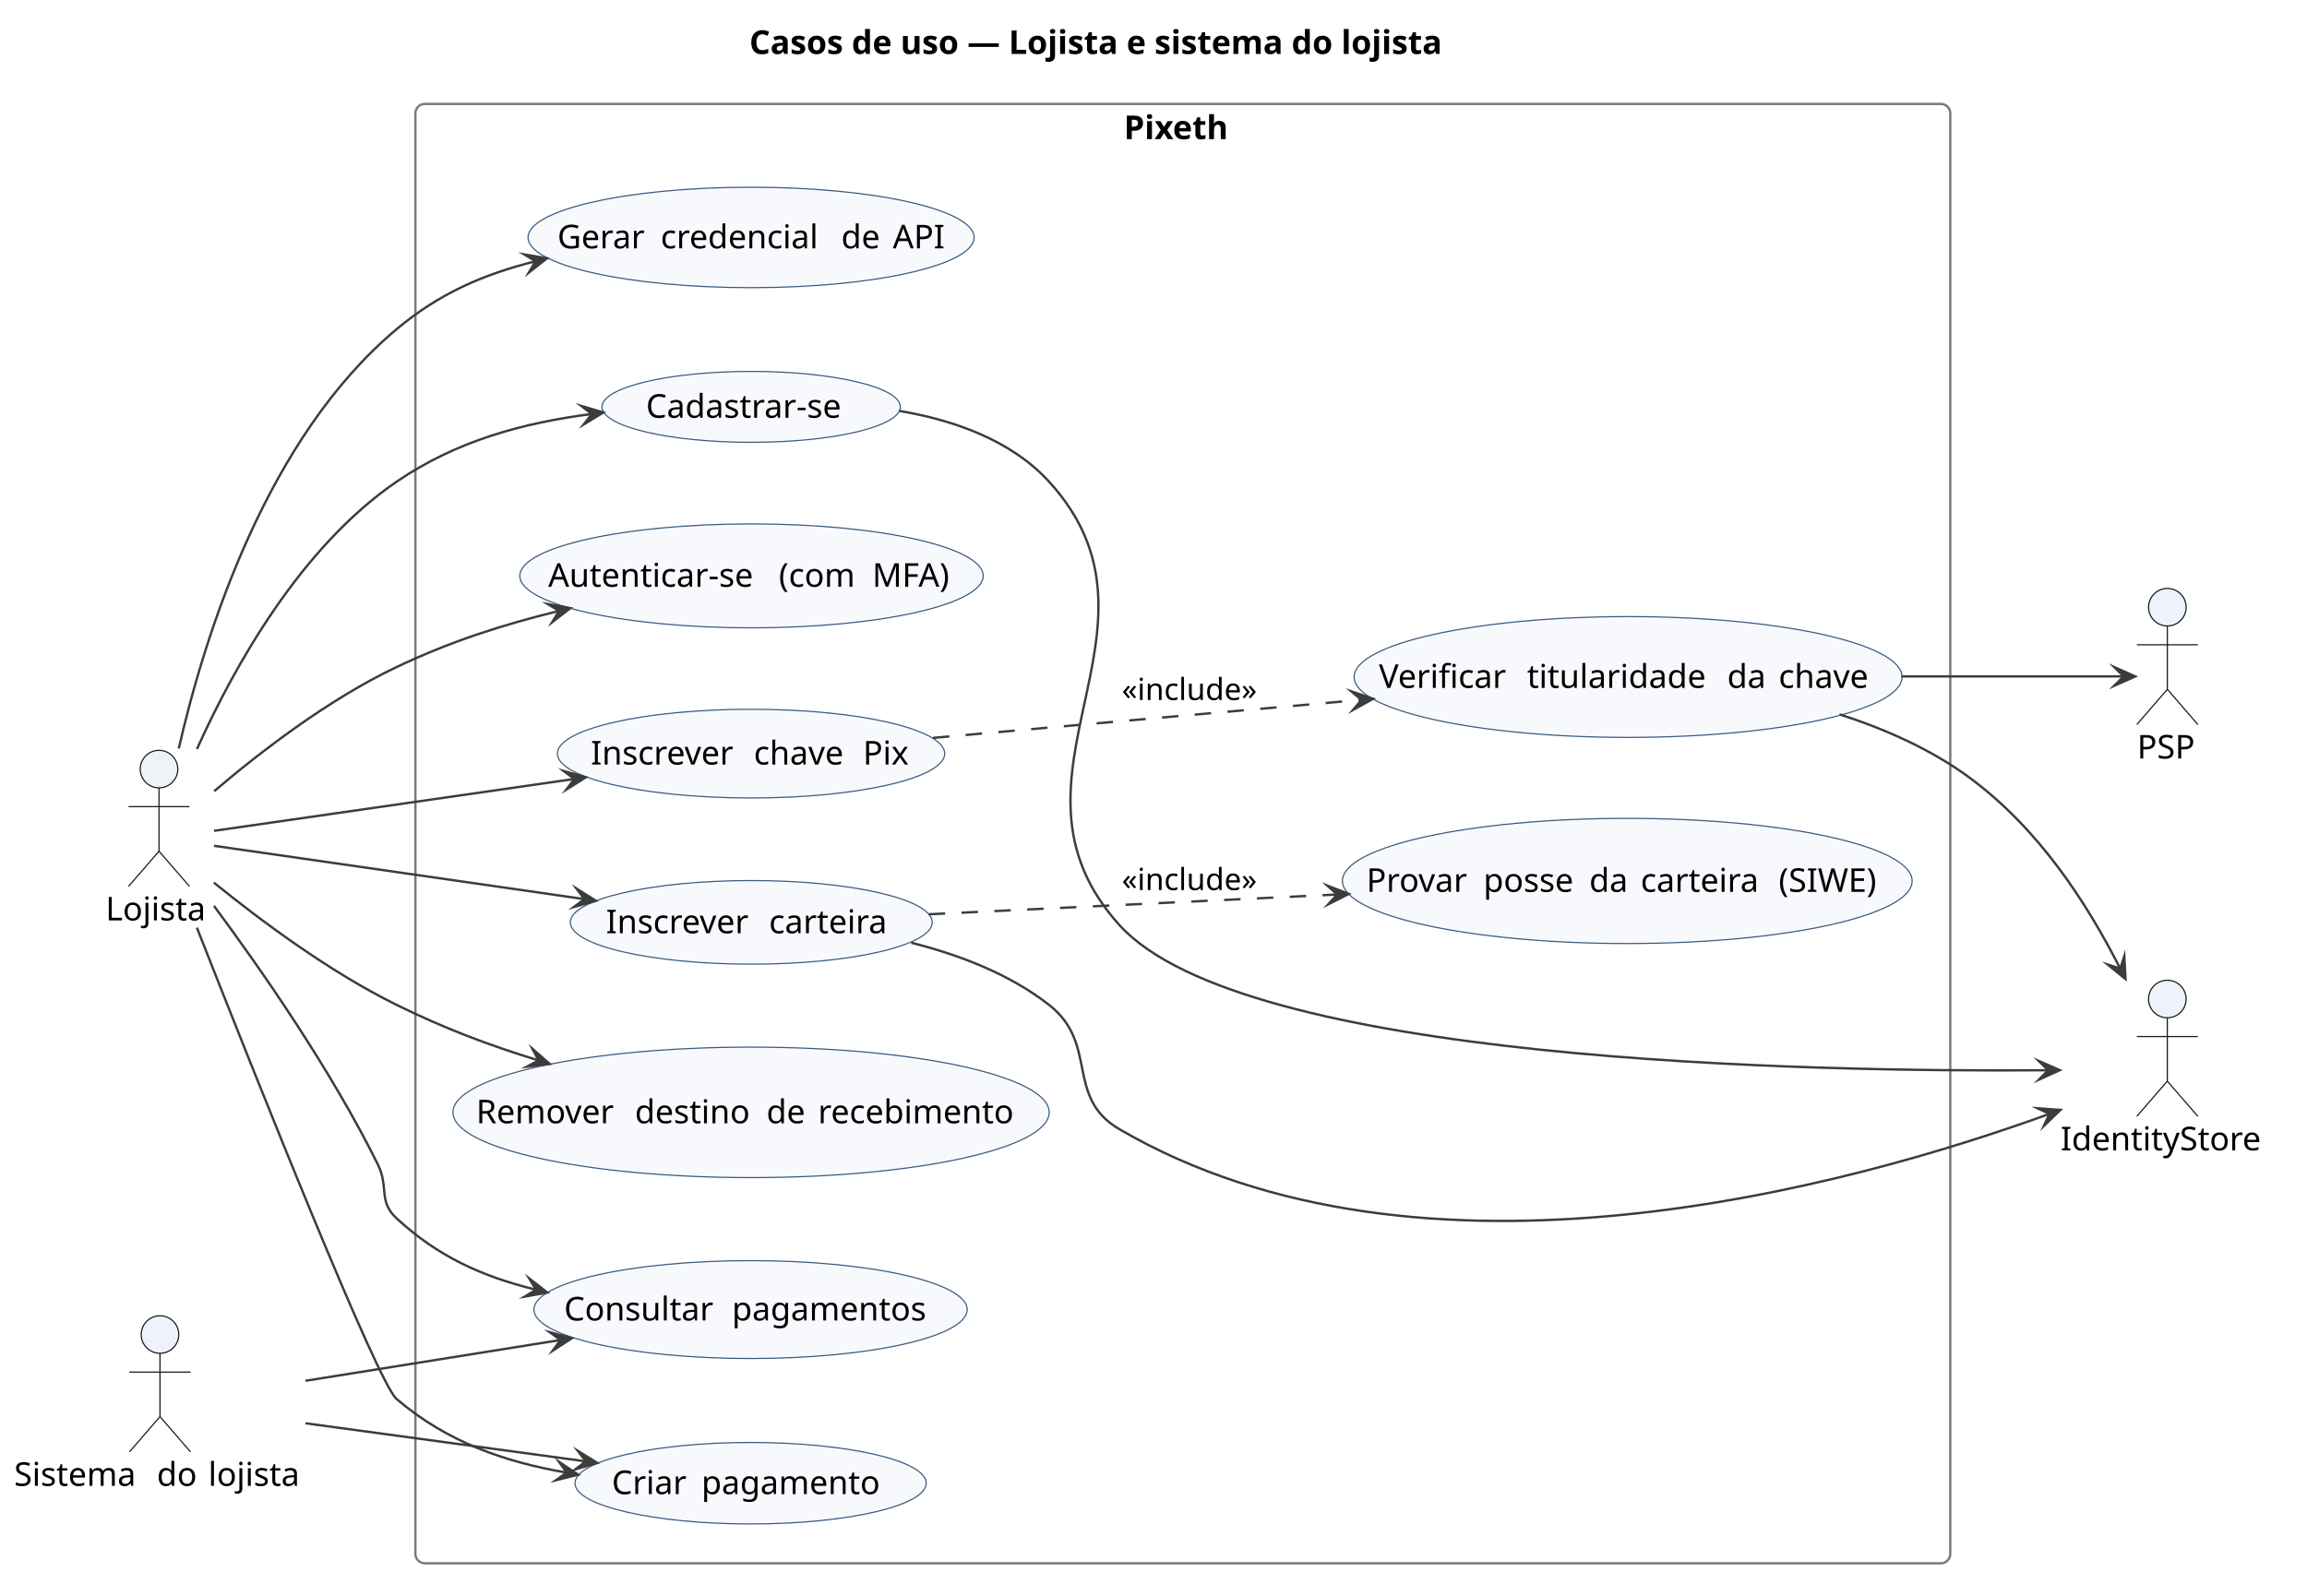
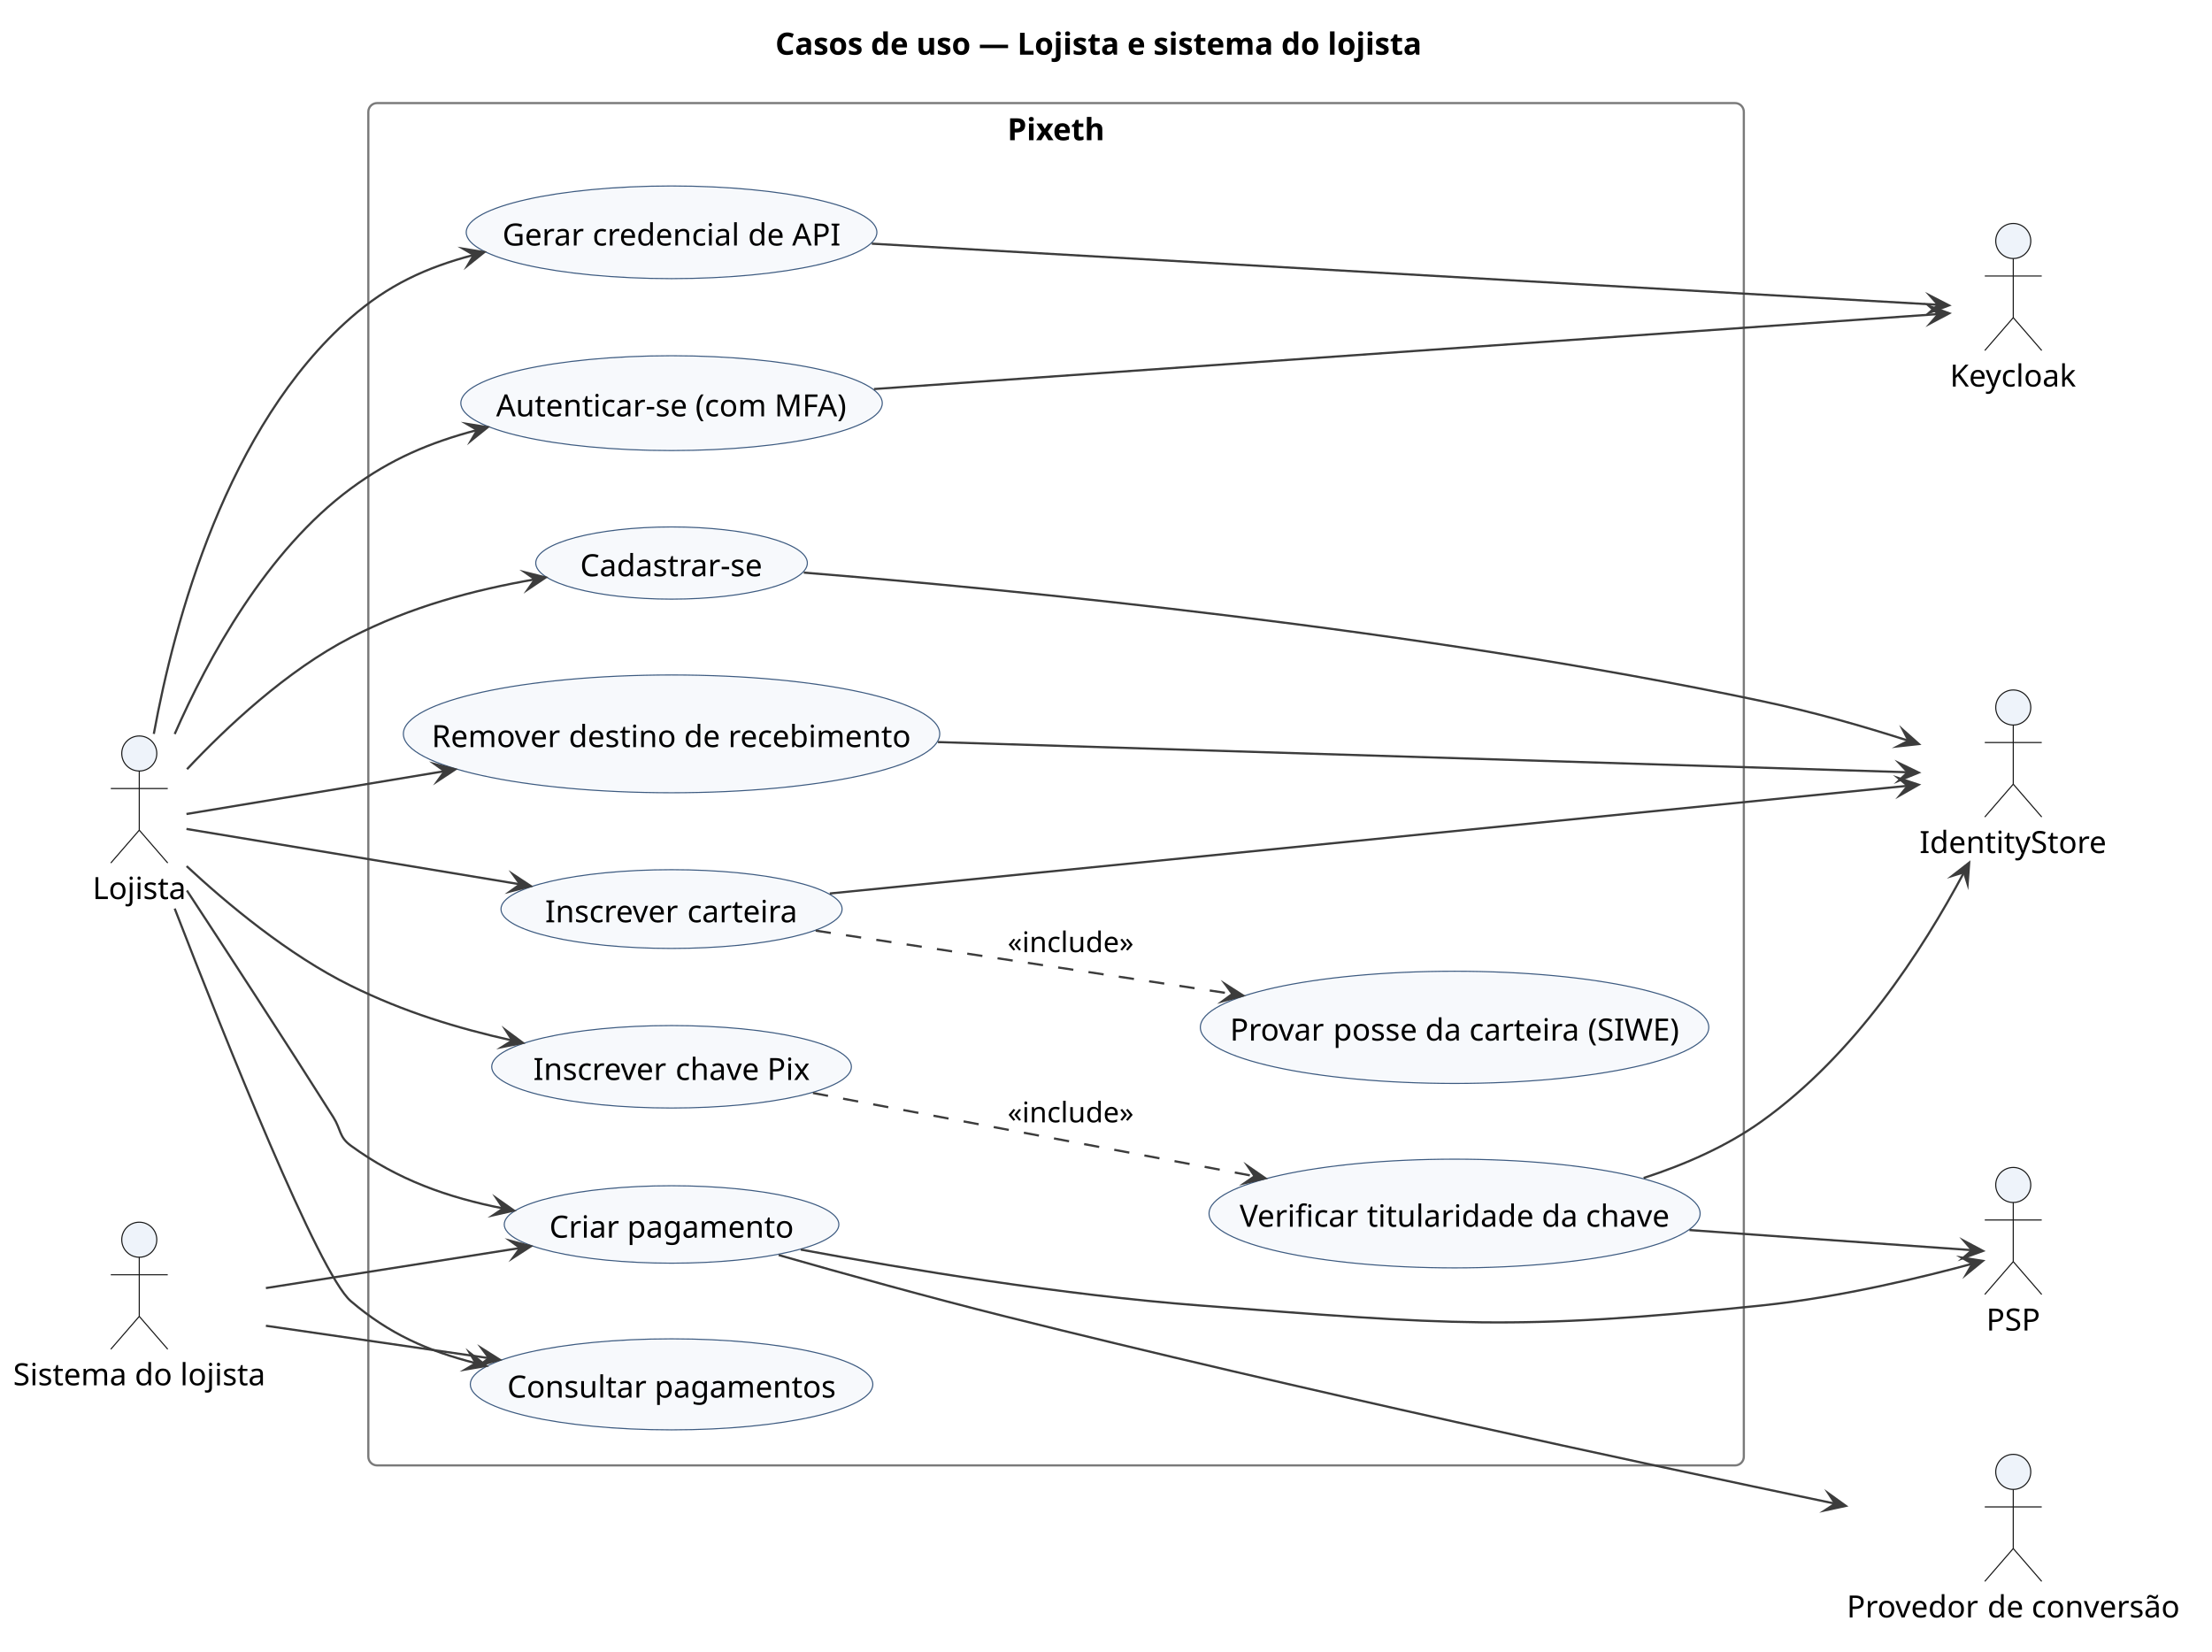
- <svg xmlns="http://www.w3.org/2000/svg" version="1.1" data-diagram-type="DESCRIPTION" style="width:983px;height:680px;background:#FFFFFF;" width="983px" height="680px" viewBox="0 0 983 680" zoomAndPan="magnify" preserveAspectRatio="none" contentStyleType="text/css">
+ <svg xmlns="http://www.w3.org/2000/svg" version="1.1" data-diagram-type="DESCRIPTION" style="width:1010px;height:754px;background:#FFFFFF;" width="1010px" height="754px" viewBox="0 0 1010 754" zoomAndPan="magnify" preserveAspectRatio="none" contentStyleType="text/css">
  <defs />
  <g font-family="sans-serif" lengthAdjust="spacing">
    <g class="title" data-source-line="3">
-       <text x="319.307" y="22.995" fill="#000" font-size="14" textLength="338.352" font-weight="700">Casos de uso — Lojista e sistema do lojista</text>
-     </g>
-     <g class="cluster" data-qualified-name="Pixeth" id="ent0005" data-source-line="12">
-       <rect x="177" y="44.297" width="654" height="622" fill="none" style="stroke:#7A7A7A;stroke-width:1;" rx="4" ry="4" />
-       <text x="478.878" y="59.292" fill="#000" font-size="14" textLength="50.244" font-weight="700">Pixeth</text>
-     </g>
-     <g class="entity" data-qualified-name="Pixeth.UC_Cadastro" id="ent0006" data-source-line="13">
-       <ellipse cx="320.075" cy="173.412" rx="63.575" ry="15.115" fill="#F7F9FC" style="stroke:#3C5A80;stroke-width:0.5;" />
-       <text x="275.249" y="178.06" fill="#000" font-size="14" textLength="89.653">Cadastrar-se</text>
-     </g>
-     <g class="entity" data-qualified-name="Pixeth.UC_Login" id="ent0007" data-source-line="14">
-       <ellipse cx="320.219" cy="245.441" rx="98.719" ry="22.144" fill="#F7F9FC" style="stroke:#3C5A80;stroke-width:0.5;" />
-       <text x="233.604" y="250.089" fill="#000" font-size="14" textLength="93.796">Autenticar-se</text>
-       <text x="327.4" y="250.089" fill="#000" font-size="14"> </text>
-       <text x="331.85" y="250.089" fill="#000" font-size="14" textLength="35.362">(com</text>
-       <text x="367.212" y="250.089" fill="#000" font-size="14"> </text>
-       <text x="371.662" y="250.089" fill="#000" font-size="14" textLength="35.171">MFA)</text>
-     </g>
-     <g class="entity" data-qualified-name="Pixeth.UC_Carteira" id="ent0008" data-source-line="15">
-       <ellipse cx="320.116" cy="393.12" rx="77.116" ry="17.823" fill="#F7F9FC" style="stroke:#3C5A80;stroke-width:0.5;" />
-       <text x="258.203" y="397.768" fill="#000" font-size="14" textLength="65.017">Inscrever</text>
-       <text x="323.219" y="397.768" fill="#000" font-size="14"> </text>
-       <text x="327.67" y="397.768" fill="#000" font-size="14" textLength="54.359">carteira</text>
-     </g>
-     <g class="entity" data-qualified-name="Pixeth.UC_Siwe" id="ent0009" data-source-line="16">
-       <ellipse cx="693.378" cy="375.472" rx="121.378" ry="26.676" fill="#F7F9FC" style="stroke:#3C5A80;stroke-width:0.5;" />
-       <text x="582.232" y="380.121" fill="#000" font-size="14" textLength="45.384">Provar</text>
-       <text x="627.616" y="380.121" fill="#000" font-size="14"> </text>
-       <text x="632.066" y="380.121" fill="#000" font-size="14" textLength="40.653">posse</text>
-       <text x="672.719" y="380.121" fill="#000" font-size="14"> </text>
-       <text x="677.17" y="380.121" fill="#000" font-size="14" textLength="17.466">da</text>
-       <text x="694.635" y="380.121" fill="#000" font-size="14"> </text>
-       <text x="699.086" y="380.121" fill="#000" font-size="14" textLength="54.359">carteira</text>
-       <text x="753.445" y="380.121" fill="#000" font-size="14"> </text>
-       <text x="757.895" y="380.121" fill="#000" font-size="14" textLength="46.628">(SIWE)</text>
-     </g>
-     <g class="entity" data-qualified-name="Pixeth.UC_ChavePix" id="ent0010" data-source-line="17">
-       <ellipse cx="320.021" cy="321.201" rx="82.521" ry="18.904" fill="#F7F9FC" style="stroke:#3C5A80;stroke-width:0.5;" />
-       <text x="251.73" y="325.85" fill="#000" font-size="14" textLength="65.017">Inscrever</text>
-       <text x="316.747" y="325.85" fill="#000" font-size="14"> </text>
-       <text x="321.197" y="325.85" fill="#000" font-size="14" textLength="42.048">chave</text>
-       <text x="363.245" y="325.85" fill="#000" font-size="14"> </text>
-       <text x="367.695" y="325.85" fill="#000" font-size="14" textLength="20.617">Pix</text>
-     </g>
-     <g class="entity" data-qualified-name="Pixeth.UC_Titular" id="ent0011" data-source-line="18">
-       <ellipse cx="693.734" cy="288.544" rx="116.734" ry="25.747" fill="#F7F9FC" style="stroke:#3C5A80;stroke-width:0.5;" />
-       <text x="587.548" y="293.192" fill="#000" font-size="14" textLength="58.687">Verificar</text>
-       <text x="646.234" y="293.192" fill="#000" font-size="14"> </text>
-       <text x="650.685" y="293.192" fill="#000" font-size="14" textLength="80.821">titularidade</text>
-       <text x="731.506" y="293.192" fill="#000" font-size="14"> </text>
-       <text x="735.956" y="293.192" fill="#000" font-size="14" textLength="17.466">da</text>
-       <text x="753.422" y="293.192" fill="#000" font-size="14"> </text>
-       <text x="757.872" y="293.192" fill="#000" font-size="14" textLength="42.048">chave</text>
-     </g>
-     <g class="entity" data-qualified-name="Pixeth.UC_Remover" id="ent0012" data-source-line="19">
-       <ellipse cx="320.03" cy="474.103" rx="127.03" ry="27.806" fill="#F7F9FC" style="stroke:#3C5A80;stroke-width:0.5;" />
-       <text x="202.883" y="478.751" fill="#000" font-size="14" textLength="63.198">Remover</text>
-       <text x="266.081" y="478.751" fill="#000" font-size="14"> </text>
-       <text x="270.531" y="478.751" fill="#000" font-size="14" textLength="51.611">destino</text>
-       <text x="322.142" y="478.751" fill="#000" font-size="14"> </text>
-       <text x="326.593" y="478.751" fill="#000" font-size="14" textLength="17.5">de</text>
-       <text x="344.093" y="478.751" fill="#000" font-size="14"> </text>
-       <text x="348.543" y="478.751" fill="#000" font-size="14" textLength="88.635">recebimento</text>
-     </g>
-     <g class="entity" data-qualified-name="Pixeth.UC_Credencial" id="ent0013" data-source-line="20">
-       <ellipse cx="320.033" cy="101.203" rx="95.033" ry="21.407" fill="#F7F9FC" style="stroke:#3C5A80;stroke-width:0.5;" />
-       <text x="237.509" y="105.852" fill="#000" font-size="14" textLength="39.553">Gerar</text>
-       <text x="277.062" y="105.852" fill="#000" font-size="14"> </text>
-       <text x="281.512" y="105.852" fill="#000" font-size="14" textLength="72.495">credencial</text>
-       <text x="354.007" y="105.852" fill="#000" font-size="14"> </text>
-       <text x="358.458" y="105.852" fill="#000" font-size="14" textLength="17.5">de</text>
-       <text x="375.958" y="105.852" fill="#000" font-size="14"> </text>
-       <text x="380.408" y="105.852" fill="#000" font-size="14" textLength="22.148">API</text>
-     </g>
-     <g class="entity" data-qualified-name="Pixeth.UC_Criar" id="ent0014" data-source-line="21">
-       <ellipse cx="319.83" cy="632.163" rx="74.83" ry="17.366" fill="#F7F9FC" style="stroke:#3C5A80;stroke-width:0.5;" />
-       <text x="260.672" y="636.811" fill="#000" font-size="14" textLength="33.756">Criar</text>
-       <text x="294.428" y="636.811" fill="#000" font-size="14"> </text>
-       <text x="298.878" y="636.811" fill="#000" font-size="14" textLength="80.11">pagamento</text>
-     </g>
-     <g class="entity" data-qualified-name="Pixeth.UC_Consultar" id="ent0015" data-source-line="22">
-       <ellipse cx="319.809" cy="558.159" rx="92.309" ry="20.862" fill="#F7F9FC" style="stroke:#3C5A80;stroke-width:0.5;" />
-       <text x="240.335" y="562.807" fill="#000" font-size="14" textLength="67.095">Consultar</text>
-       <text x="307.429" y="562.807" fill="#000" font-size="14"> </text>
-       <text x="311.88" y="562.807" fill="#000" font-size="14" textLength="87.404">pagamentos</text>
+       <text x="354.012" y="24.966" fill="#000" font-size="14" textLength="295.245" font-weight="700">Casos de uso — Lojista e sistema do lojista</text>
+     </g>
+     <g class="cluster" data-qualified-name="Pixeth" id="ent0003" data-source-line="10">
+       <rect x="168.18" y="47.068" width="628.05" height="622" fill="none" style="stroke:#7A7A7A;stroke-width:1;" rx="4" ry="4" />
+       <text x="459.952" y="64.034" fill="#000" font-size="14" textLength="44.506" font-weight="700">Pixeth</text>
+     </g>
+     <g class="entity" data-qualified-name="Pixeth.UC_Remover" id="ent0004" data-source-line="11">
+       <ellipse cx="306.633" cy="335.068" rx="122.453" ry="26.891" fill="#F7F9FC" style="stroke:#3C5A80;stroke-width:0.5;" />
+       <text x="197.104" y="341.102" fill="#000" font-size="14" textLength="58.954">Remover</text>
+       <text x="256.058" y="341.102" fill="#000" font-size="14"> </text>
+       <text x="259.698" y="341.102" fill="#000" font-size="14" textLength="49">destino</text>
+       <text x="308.698" y="341.102" fill="#000" font-size="14"> </text>
+       <text x="312.338" y="341.102" fill="#000" font-size="14" textLength="16.506">de</text>
+       <text x="328.843" y="341.102" fill="#000" font-size="14"> </text>
+       <text x="332.483" y="341.102" fill="#000" font-size="14" textLength="83.678">recebimento</text>
+     </g>
+     <g class="entity" data-qualified-name="Pixeth.UC_Consultar" id="ent0005" data-source-line="12">
+       <ellipse cx="306.635" cy="632.067" rx="91.895" ry="20.779" fill="#F7F9FC" style="stroke:#3C5A80;stroke-width:0.5;" />
+       <text x="231.602" y="638.101" fill="#000" font-size="14" textLength="63.63">Consultar</text>
+       <text x="295.232" y="638.101" fill="#000" font-size="14"> </text>
+       <text x="298.872" y="638.101" fill="#000" font-size="14" textLength="82.796">pagamentos</text>
+     </g>
+     <g class="entity" data-qualified-name="Pixeth.UC_ChavePix" id="ent0006" data-source-line="13">
+       <ellipse cx="306.63" cy="487.072" rx="82.12" ry="18.824" fill="#F7F9FC" style="stroke:#3C5A80;stroke-width:0.5;" />
+       <text x="243.483" y="493.106" fill="#000" font-size="14" textLength="61.292">Inscrever</text>
+       <text x="304.775" y="493.106" fill="#000" font-size="14"> </text>
+       <text x="308.415" y="493.106" fill="#000" font-size="14" textLength="38.234">chave</text>
+       <text x="346.649" y="493.106" fill="#000" font-size="14"> </text>
+       <text x="350.288" y="493.106" fill="#000" font-size="14" textLength="19.488">Pix</text>
+     </g>
+     <g class="entity" data-qualified-name="Pixeth.UC_Titular" id="ent0007" data-source-line="14">
+       <ellipse cx="664.161" cy="554.07" rx="112.111" ry="24.822" fill="#F7F9FC" style="stroke:#3C5A80;stroke-width:0.5;" />
+       <text x="566.014" y="560.104" fill="#000" font-size="14" textLength="54.474">Verificar</text>
+       <text x="620.488" y="560.104" fill="#000" font-size="14"> </text>
+       <text x="624.128" y="560.104" fill="#000" font-size="14" textLength="76.202">titularidade</text>
+       <text x="700.33" y="560.104" fill="#000" font-size="14"> </text>
+       <text x="703.97" y="560.104" fill="#000" font-size="14" textLength="16.464">da</text>
+       <text x="720.434" y="560.104" fill="#000" font-size="14"> </text>
+       <text x="724.074" y="560.104" fill="#000" font-size="14" textLength="38.234">chave</text>
+     </g>
+     <g class="entity" data-qualified-name="Pixeth.UC_Login" id="ent0008" data-source-line="15">
+       <ellipse cx="306.632" cy="184.07" rx="96.212" ry="21.642" fill="#F7F9FC" style="stroke:#3C5A80;stroke-width:0.5;" />
+       <text x="226.532" y="190.104" fill="#000" font-size="14" textLength="87.332">Autenticar-se</text>
+       <text x="313.863" y="190.104" fill="#000" font-size="14"> </text>
+       <text x="317.503" y="190.104" fill="#000" font-size="14" textLength="32.48">(com</text>
+       <text x="349.983" y="190.104" fill="#000" font-size="14"> </text>
+       <text x="353.623" y="190.104" fill="#000" font-size="14" textLength="33.11">MFA)</text>
+     </g>
+     <g class="entity" data-qualified-name="Pixeth.UC_Credencial" id="ent0009" data-source-line="16">
+       <ellipse cx="306.632" cy="106.068" rx="93.752" ry="21.15" fill="#F7F9FC" style="stroke:#3C5A80;stroke-width:0.5;" />
+       <text x="229.408" y="112.102" fill="#000" font-size="14" textLength="37.506">Gerar</text>
+       <text x="266.914" y="112.102" fill="#000" font-size="14"> </text>
+       <text x="270.554" y="112.102" fill="#000" font-size="14" textLength="67.354">credencial</text>
+       <text x="337.908" y="112.102" fill="#000" font-size="14"> </text>
+       <text x="341.548" y="112.102" fill="#000" font-size="14" textLength="16.506">de</text>
+       <text x="358.054" y="112.102" fill="#000" font-size="14"> </text>
+       <text x="361.694" y="112.102" fill="#000" font-size="14" textLength="22.162">API</text>
+     </g>
+     <g class="entity" data-qualified-name="Pixeth.UC_Carteira" id="ent0010" data-source-line="17">
+       <ellipse cx="306.627" cy="415.063" rx="77.877" ry="17.975" fill="#F7F9FC" style="stroke:#3C5A80;stroke-width:0.5;" />
+       <text x="248.885" y="421.097" fill="#000" font-size="14" textLength="61.292">Inscrever</text>
+       <text x="310.176" y="421.097" fill="#000" font-size="14"> </text>
+       <text x="313.816" y="421.097" fill="#000" font-size="14" textLength="50.554">carteira</text>
+     </g>
+     <g class="entity" data-qualified-name="Pixeth.UC_Siwe" id="ent0011" data-source-line="18">
+       <ellipse cx="664.155" cy="469.063" rx="116.075" ry="25.615" fill="#F7F9FC" style="stroke:#3C5A80;stroke-width:0.5;" />
+       <text x="561.619" y="475.097" fill="#000" font-size="14" textLength="43.47">Provar</text>
+       <text x="605.089" y="475.097" fill="#000" font-size="14"> </text>
+       <text x="608.729" y="475.097" fill="#000" font-size="14" textLength="38.388">posse</text>
+       <text x="647.117" y="475.097" fill="#000" font-size="14"> </text>
+       <text x="650.757" y="475.097" fill="#000" font-size="14" textLength="16.464">da</text>
+       <text x="667.221" y="475.097" fill="#000" font-size="14"> </text>
+       <text x="670.861" y="475.097" fill="#000" font-size="14" textLength="50.554">carteira</text>
+       <text x="721.415" y="475.097" fill="#000" font-size="14"> </text>
+       <text x="725.055" y="475.097" fill="#000" font-size="14" textLength="41.636">(SIWE)</text>
+     </g>
+     <g class="entity" data-qualified-name="Pixeth.UC_Cadastro" id="ent0012" data-source-line="19">
+       <ellipse cx="306.631" cy="257.071" rx="62.011" ry="16.483" fill="#F7F9FC" style="stroke:#3C5A80;stroke-width:0.5;" />
+       <text x="264.904" y="263.105" fill="#000" font-size="14" textLength="83.454">Cadastrar-se</text>
+     </g>
+     <g class="entity" data-qualified-name="Pixeth.UC_Criar" id="ent0013" data-source-line="20">
+       <ellipse cx="306.633" cy="559.066" rx="76.393" ry="17.679" fill="#F7F9FC" style="stroke:#3C5A80;stroke-width:0.5;" />
+       <text x="250.829" y="565.1" fill="#000" font-size="14" textLength="31.878">Criar</text>
+       <text x="282.707" y="565.1" fill="#000" font-size="14"> </text>
+       <text x="286.347" y="565.1" fill="#000" font-size="14" textLength="76.09">pagamento</text>
    </g>
    <g class="entity" data-qualified-name="L" id="ent0001" data-source-line="7">
-       <ellipse cx="67.753" cy="327.797" rx="8" ry="8" fill="#EEF3FA" style="stroke:#181818;stroke-width:0.5;" />
-       <path d="M67.753,335.797 L67.753,362.797 M54.753,343.797 L80.753,343.797 M67.753,362.797 L54.753,377.797 M67.753,362.797 L80.753,377.797" style="stroke:#181818;stroke-width:0.5;" fill="none" />
-       <text x="45" y="392.292" fill="#000" font-size="14" textLength="45.507">Lojista</text>
+       <ellipse cx="63.592" cy="344.028" rx="8" ry="8" fill="#EEF3FA" style="stroke:#181818;stroke-width:0.5;" />
+       <path d="M63.592,352.028 L63.592,379.028 M50.592,360.028 L76.592,360.028 M63.592,379.028 L50.592,394.028 M63.592,379.028 L76.592,394.028" style="stroke:#181818;stroke-width:0.5;" fill="none" />
+       <text x="42.27" y="410.494" fill="#000" font-size="14" textLength="42.644">Lojista</text>
    </g>
    <g class="entity" data-qualified-name="SL" id="ent0002" data-source-line="8">
-       <ellipse cx="68.169" cy="568.797" rx="8" ry="8" fill="#EEF3FA" style="stroke:#181818;stroke-width:0.5;" />
-       <path d="M68.169,576.797 L68.169,603.797 M55.169,584.797 L81.169,584.797 M68.169,603.797 L55.169,618.797 M68.169,603.797 L81.169,618.797" style="stroke:#181818;stroke-width:0.5;" fill="none" />
-       <text x="6" y="633.292" fill="#000" font-size="14" textLength="56.39">Sistema</text>
-       <text x="62.39" y="633.292" fill="#000" font-size="14"> </text>
-       <text x="66.84" y="633.292" fill="#000" font-size="14" textLength="17.452">do</text>
-       <text x="84.292" y="633.292" fill="#000" font-size="14"> </text>
-       <text x="88.742" y="633.292" fill="#000" font-size="14" textLength="41.597">lojista</text>
-     </g>
-     <g class="entity" data-qualified-name="IDS" id="ent0003" data-source-line="9">
-       <ellipse cx="923.483" cy="425.797" rx="8" ry="8" fill="#EEF3FA" style="stroke:#181818;stroke-width:0.5;" />
-       <path d="M923.483,433.797 L923.483,460.797 M910.483,441.797 L936.483,441.797 M923.483,460.797 L910.483,475.797 M923.483,460.797 L936.483,475.797" style="stroke:#181818;stroke-width:0.5;" fill="none" />
-       <text x="878" y="490.292" fill="#000" font-size="14" textLength="90.966">IdentityStore</text>
-     </g>
-     <g class="entity" data-qualified-name="PSP" id="ent0004" data-source-line="10">
-       <ellipse cx="923.5" cy="258.797" rx="8" ry="8" fill="#EEF3FA" style="stroke:#181818;stroke-width:0.5;" />
-       <path d="M923.5,266.797 L923.5,293.797 M910.5,274.797 L936.5,274.797 M923.5,293.797 L910.5,308.797 M923.5,293.797 L936.5,308.797" style="stroke:#181818;stroke-width:0.5;" fill="none" />
-       <text x="910.614" y="323.292" fill="#000" font-size="14" textLength="25.771">PSP</text>
-     </g>
-     <g class="link" data-entity-1="ent0001" data-entity-2="ent0006" id="lnk16" data-source-line="25" data-link-type="dependency">
-       <path d="M83.93,319.237 C99.72,284.107 128.06,233.277 169,205.297 C194.72,187.717 223.301,180.167 252.141,176.447" style="stroke:#3C3C3C;stroke-width:1;" fill="none" id="L-to-UC_Cadastro" />
-       <polygon points="257.1,175.807,247.662,172.991,252.141,176.447,248.686,180.925,257.1,175.807" fill="#3C3C3C" style="stroke:#3C3C3C;stroke-width:1;stroke-linejoin:miter;stroke-miterlimit:10;" />
-     </g>
-     <g class="link" data-entity-1="ent0001" data-entity-2="ent0007" id="lnk17" data-source-line="26" data-link-type="dependency">
-       <path d="M91.25,337.217 C110.54,320.797 139.86,298.107 169,284.297 C192.1,273.347 213.854,266.348 238.194,260.378" style="stroke:#3C3C3C;stroke-width:1;" fill="none" id="L-to-UC_Login" />
-       <polygon points="243.05,259.187,233.356,257.446,238.194,260.378,235.262,265.216,243.05,259.187" fill="#3C3C3C" style="stroke:#3C3C3C;stroke-width:1;stroke-linejoin:miter;stroke-miterlimit:10;" />
-     </g>
-     <g class="link" data-entity-1="ent0001" data-entity-2="ent0008" id="lnk18" data-source-line="27" data-link-type="dependency">
-       <path d="M91.19,360.487 C127.33,365.697 195.341,375.495 248.991,383.215" style="stroke:#3C3C3C;stroke-width:1;" fill="none" id="L-to-UC_Carteira" />
-       <polygon points="253.94,383.927,245.601,378.686,248.991,383.215,244.462,386.604,253.94,383.927" fill="#3C3C3C" style="stroke:#3C3C3C;stroke-width:1;stroke-linejoin:miter;stroke-miterlimit:10;" />
-     </g>
-     <g class="link" data-entity-1="ent0001" data-entity-2="ent0010" id="lnk19" data-source-line="28" data-link-type="dependency">
-       <path d="M91.19,354.107 C126.38,349.037 191.511,339.66 244.701,332" style="stroke:#3C3C3C;stroke-width:1;" fill="none" id="L-to-UC_ChavePix" />
-       <polygon points="249.65,331.287,240.172,328.611,244.701,332,241.312,336.529,249.65,331.287" fill="#3C3C3C" style="stroke:#3C3C3C;stroke-width:1;stroke-linejoin:miter;stroke-miterlimit:10;" />
-     </g>
-     <g class="link" data-entity-1="ent0001" data-entity-2="ent0012" id="lnk20" data-source-line="29" data-link-type="dependency">
-       <path d="M91.11,376.167 C110.55,391.947 140.16,414.097 169,428.297 C189.41,438.347 207.683,445.25 229.483,451.99" style="stroke:#3C3C3C;stroke-width:1;" fill="none" id="L-to-UC_Remover" />
-       <polygon points="234.26,453.467,226.843,446.987,229.483,451.99,224.48,454.63,234.26,453.467" fill="#3C3C3C" style="stroke:#3C3C3C;stroke-width:1;stroke-linejoin:miter;stroke-miterlimit:10;" />
-     </g>
-     <g class="link" data-entity-1="ent0001" data-entity-2="ent0013" id="lnk21" data-source-line="30" data-link-type="dependency">
-       <path d="M76.17,319.027 C87.34,270.217 113.64,186.607 169,140.297 C187.06,125.187 205.452,117.082 228.212,111.332" style="stroke:#3C3C3C;stroke-width:1;" fill="none" id="L-to-UC_Credencial" />
-       <polygon points="233.06,110.107,223.354,108.433,228.212,111.332,225.314,116.189,233.06,110.107" fill="#3C3C3C" style="stroke:#3C3C3C;stroke-width:1;stroke-linejoin:miter;stroke-miterlimit:10;" />
-     </g>
-     <g class="link" data-entity-1="ent0001" data-entity-2="ent0014" id="lnk22" data-source-line="31" data-link-type="dependency">
-       <path d="M83.89,395.387 C109.72,461.077 160.86,589.377 169,596.297 C190.42,614.517 214.574,622.99 241.434,627.66" style="stroke:#3C3C3C;stroke-width:1;" fill="none" id="L-to-UC_Criar" />
-       <polygon points="246.36,628.517,238.178,623.034,241.434,627.66,236.808,630.916,246.36,628.517" fill="#3C3C3C" style="stroke:#3C3C3C;stroke-width:1;stroke-linejoin:miter;stroke-miterlimit:10;" />
-     </g>
-     <g class="link" data-entity-1="ent0001" data-entity-2="ent0015" id="lnk23" data-source-line="32" data-link-type="dependency">
-       <path d="M91.17,386.097 C111.38,413.347 141.03,455.967 161,496.297 C165.8,505.997 161.05,511.957 169,519.297 C186.6,535.537 205.235,544.002 228.395,549.702" style="stroke:#3C3C3C;stroke-width:1;" fill="none" id="L-to-UC_Consultar" />
-       <polygon points="233.25,550.897,225.467,544.862,228.395,549.702,223.555,552.63,233.25,550.897" fill="#3C3C3C" style="stroke:#3C3C3C;stroke-width:1;stroke-linejoin:miter;stroke-miterlimit:10;" />
-     </g>
-     <g class="link" data-entity-1="ent0002" data-entity-2="ent0014" id="lnk24" data-source-line="33" data-link-type="dependency">
-       <path d="M130.16,606.617 C167.89,611.747 211.266,617.643 249.596,622.853" style="stroke:#3C3C3C;stroke-width:1;" fill="none" id="SL-to-UC_Criar" />
-       <polygon points="254.55,623.527,246.171,618.351,249.596,622.853,245.093,626.278,254.55,623.527" fill="#3C3C3C" style="stroke:#3C3C3C;stroke-width:1;stroke-linejoin:miter;stroke-miterlimit:10;" />
-     </g>
-     <g class="link" data-entity-1="ent0002" data-entity-2="ent0015" id="lnk25" data-source-line="34" data-link-type="dependency">
-       <path d="M130.16,588.507 C164.42,583.027 202.483,576.937 238.803,571.127" style="stroke:#3C3C3C;stroke-width:1;" fill="none" id="SL-to-UC_Consultar" />
-       <polygon points="243.74,570.337,234.221,567.809,238.803,571.127,235.485,575.708,243.74,570.337" fill="#3C3C3C" style="stroke:#3C3C3C;stroke-width:1;stroke-linejoin:miter;stroke-miterlimit:10;" />
-     </g>
-     <g class="link" data-entity-1="ent0008" data-entity-2="ent0009" id="lnk26" data-source-line="36" data-link-type="dependency">
-       <path d="M395.73,389.677 C447.01,387.187 511.116,384.089 569.736,381.249" style="stroke:#3C3C3C;stroke-width:1;stroke-dasharray:7,7;" fill="none" id="UC_Carteira-to-UC_Siwe" />
-       <polygon points="574.73,381.007,565.547,377.447,569.736,381.249,565.934,385.438,574.73,381.007" fill="#3C3C3C" style="stroke:#3C3C3C;stroke-width:1;stroke-linejoin:miter;stroke-miterlimit:10;" />
-       <text x="478" y="379.364" fill="#000" font-size="13" textLength="63.007">«include»</text>
-     </g>
-     <g class="link" data-entity-1="ent0010" data-entity-2="ent0011" id="lnk27" data-source-line="37" data-link-type="dependency">
-       <path d="M397.52,314.497 C451.69,309.687 520.09,303.609 580.11,298.279" style="stroke:#3C3C3C;stroke-width:1;stroke-dasharray:7,7;" fill="none" id="UC_ChavePix-to-UC_Titular" />
-       <polygon points="585.09,297.837,575.771,294.649,580.11,298.279,576.479,302.617,585.09,297.837" fill="#3C3C3C" style="stroke:#3C3C3C;stroke-width:1;stroke-linejoin:miter;stroke-miterlimit:10;" />
-       <text x="478" y="298.364" fill="#000" font-size="13" textLength="63.007">«include»</text>
-     </g>
-     <g class="link" data-entity-1="ent0006" data-entity-2="ent0003" id="lnk28" data-source-line="38" data-link-type="dependency">
-       <path d="M383.15,175.127 C406.27,179.027 430.8,187.547 447,205.297 C504.33,268.117 419.94,331.227 477,394.297 C529.77,452.617 770.47,456.956 872.7,456.146" style="stroke:#3C3C3C;stroke-width:1;" fill="none" id="UC_Cadastro-to-IDS" />
-       <polygon points="877.7,456.107,868.669,452.178,872.7,456.146,868.732,460.178,877.7,456.107" fill="#3C3C3C" style="stroke:#3C3C3C;stroke-width:1;stroke-linejoin:miter;stroke-miterlimit:10;" />
-     </g>
-     <g class="link" data-entity-1="ent0008" data-entity-2="ent0003" id="lnk29" data-source-line="39" data-link-type="dependency">
-       <path d="M388.31,401.817 C408.73,406.947 430.18,415.157 447,428.297 C468.33,444.967 453.62,467.667 477,481.297 C606.01,556.517 788.599,505.43 873.279,474.75" style="stroke:#3C3C3C;stroke-width:1;" fill="none" id="UC_Carteira-to-IDS" />
-       <polygon points="877.98,473.047,868.156,472.352,873.279,474.75,870.881,479.873,877.98,473.047" fill="#3C3C3C" style="stroke:#3C3C3C;stroke-width:1;stroke-linejoin:miter;stroke-miterlimit:10;" />
-     </g>
-     <g class="link" data-entity-1="ent0011" data-entity-2="ent0004" id="lnk30" data-source-line="40" data-link-type="dependency">
-       <path d="M810.17,288.297 C850.29,288.297 885.14,288.297 904.83,288.297" style="stroke:#3C3C3C;stroke-width:1;" fill="none" id="UC_Titular-to-PSP" />
-       <polygon points="909.83,288.297,900.83,284.297,904.83,288.297,900.83,292.297,909.83,288.297" fill="#3C3C3C" style="stroke:#3C3C3C;stroke-width:1;stroke-linejoin:miter;stroke-miterlimit:10;" />
-     </g>
-     <g class="link" data-entity-1="ent0011" data-entity-2="ent0003" id="lnk31" data-source-line="41" data-link-type="dependency">
-       <path d="M783.82,304.467 C803.22,310.717 822.76,319.367 839,331.297 C869.01,353.347 889.342,385.181 903.412,412.821" style="stroke:#3C3C3C;stroke-width:1;" fill="none" id="UC_Titular-to-IDS" />
-       <polygon points="905.68,417.277,905.162,407.442,903.412,412.821,898.032,411.071,905.68,417.277" fill="#3C3C3C" style="stroke:#3C3C3C;stroke-width:1;stroke-linejoin:miter;stroke-miterlimit:10;" />
+       <ellipse cx="63.589" cy="566.028" rx="8" ry="8" fill="#EEF3FA" style="stroke:#181818;stroke-width:0.5;" />
+       <path d="M63.589,574.028 L63.589,601.028 M50.589,582.028 L76.589,582.028 M63.589,601.028 L50.589,616.028 M63.589,601.028 L76.589,616.028" style="stroke:#181818;stroke-width:0.5;" fill="none" />
+       <text x="6" y="632.494" fill="#000" font-size="14" textLength="51.898">Sistema</text>
+       <text x="57.898" y="632.494" fill="#000" font-size="14"> </text>
+       <text x="61.538" y="632.494" fill="#000" font-size="14" textLength="17.08">do</text>
+       <text x="78.618" y="632.494" fill="#000" font-size="14"> </text>
+       <text x="82.258" y="632.494" fill="#000" font-size="14" textLength="38.92">lojista</text>
+     </g>
+     <g class="entity" data-qualified-name="KC" id="ent0014" data-source-line="23">
+       <ellipse cx="919.257" cy="110.028" rx="8" ry="8" fill="#EEF3FA" style="stroke:#181818;stroke-width:0.5;" />
+       <path d="M919.257,118.028 L919.257,145.028 M906.257,126.028 L932.257,126.028 M919.257,145.028 L906.257,160.028 M919.257,145.028 L932.257,160.028" style="stroke:#181818;stroke-width:0.5;" fill="none" />
+       <text x="890.34" y="176.494" fill="#000" font-size="14" textLength="57.834">Keycloak</text>
+     </g>
+     <g class="entity" data-qualified-name="PSP" id="ent0015" data-source-line="24">
+       <ellipse cx="919.25" cy="541.028" rx="8" ry="8" fill="#EEF3FA" style="stroke:#181818;stroke-width:0.5;" />
+       <path d="M919.25,549.028 L919.25,576.028 M906.25,557.028 L932.25,557.028 M919.25,576.028 L906.25,591.028 M919.25,576.028 L932.25,591.028" style="stroke:#181818;stroke-width:0.5;" fill="none" />
+       <text x="906.937" y="607.494" fill="#000" font-size="14" textLength="24.626">PSP</text>
+     </g>
+     <g class="entity" data-qualified-name="IDS" id="ent0016" data-source-line="25">
+       <ellipse cx="919.256" cy="323.028" rx="8" ry="8" fill="#EEF3FA" style="stroke:#181818;stroke-width:0.5;" />
+       <path d="M919.256,331.028 L919.256,358.028 M906.256,339.028 L932.256,339.028 M919.256,358.028 L906.256,373.028 M919.256,358.028 L932.256,373.028" style="stroke:#181818;stroke-width:0.5;" fill="none" />
+       <text x="876.43" y="389.494" fill="#000" font-size="14" textLength="85.652">IdentityStore</text>
+     </g>
+     <g class="entity" data-qualified-name="PC" id="ent0017" data-source-line="26">
+       <ellipse cx="919.25" cy="672.028" rx="8" ry="8" fill="#EEF3FA" style="stroke:#181818;stroke-width:0.5;" />
+       <path d="M919.25,680.028 L919.25,707.028 M906.25,688.028 L932.25,688.028 M919.25,707.028 L906.25,722.028 M919.25,707.028 L932.25,722.028" style="stroke:#181818;stroke-width:0.5;" fill="none" />
+       <text x="843.23" y="738.494" fill="#000" font-size="14" textLength="60.592">Provedor</text>
+       <text x="903.822" y="738.494" fill="#000" font-size="14"> </text>
+       <text x="907.462" y="738.494" fill="#000" font-size="14" textLength="16.506">de</text>
+       <text x="923.968" y="738.494" fill="#000" font-size="14"> </text>
+       <text x="927.608" y="738.494" fill="#000" font-size="14" textLength="67.662">conversão</text>
+     </g>
+     <g class="link" data-entity-1="ent0001" data-entity-2="ent0008" id="lnk18" data-source-line="28" data-link-type="dependency">
+       <path d="M79.77,335.138 C94.98,300.468 121.67,251.478 160.18,223.068 C178.37,209.638 196.046,202.106 217.876,196.336" style="stroke:#3C3C3C;stroke-width:1;" fill="none" id="L-to-UC_Login" />
+       <polygon points="222.71,195.058,212.987,193.491,217.876,196.336,215.031,201.225,222.71,195.058" fill="#3C3C3C" style="stroke:#3C3C3C;stroke-width:1;stroke-linejoin:miter;stroke-miterlimit:10;" />
+     </g>
+     <g class="link" data-entity-1="ent0001" data-entity-2="ent0009" id="lnk19" data-source-line="29" data-link-type="dependency">
+       <path d="M70.23,335.088 C79.63,283.588 103.42,194.788 160.18,145.068 C177.19,130.158 194.475,122.153 216.315,116.393" style="stroke:#3C3C3C;stroke-width:1;" fill="none" id="L-to-UC_Credencial" />
+       <polygon points="221.15,115.118,211.428,113.545,216.315,116.393,213.468,121.281,221.15,115.118" fill="#3C3C3C" style="stroke:#3C3C3C;stroke-width:1;stroke-linejoin:miter;stroke-miterlimit:10;" />
+     </g>
+     <g class="link" data-entity-1="ent0001" data-entity-2="ent0012" id="lnk20" data-source-line="30" data-link-type="dependency">
+       <path d="M85.39,351.198 C103.33,332.108 130.91,306.128 160.18,291.068 C187.73,276.888 216.334,269.387 244.244,264.517" style="stroke:#3C3C3C;stroke-width:1;" fill="none" id="L-to-UC_Cadastro" />
+       <polygon points="249.17,263.658,239.616,261.264,244.244,264.517,240.992,269.145,249.17,263.658" fill="#3C3C3C" style="stroke:#3C3C3C;stroke-width:1;stroke-linejoin:miter;stroke-miterlimit:10;" />
+     </g>
+     <g class="link" data-entity-1="ent0001" data-entity-2="ent0004" id="lnk21" data-source-line="31" data-link-type="dependency">
+       <path d="M85.14,371.658 C112.41,367.128 157.477,359.646 202.977,352.096" style="stroke:#3C3C3C;stroke-width:1;" fill="none" id="L-to-UC_Remover" />
+       <polygon points="207.91,351.278,198.377,348.805,202.977,352.096,199.686,356.697,207.91,351.278" fill="#3C3C3C" style="stroke:#3C3C3C;stroke-width:1;stroke-linejoin:miter;stroke-miterlimit:10;" />
+     </g>
+     <g class="link" data-entity-1="ent0001" data-entity-2="ent0010" id="lnk22" data-source-line="32" data-link-type="dependency">
+       <path d="M85.14,378.478 C119.58,384.188 185.357,395.11 237.457,403.75" style="stroke:#3C3C3C;stroke-width:1;" fill="none" id="L-to-UC_Carteira" />
+       <polygon points="242.39,404.568,234.166,399.149,237.457,403.75,232.857,407.042,242.39,404.568" fill="#3C3C3C" style="stroke:#3C3C3C;stroke-width:1;stroke-linejoin:miter;stroke-miterlimit:10;" />
+     </g>
+     <g class="link" data-entity-1="ent0001" data-entity-2="ent0006" id="lnk23" data-source-line="33" data-link-type="dependency">
+       <path d="M85.22,395.468 C103.48,412.438 131.6,436.008 160.18,450.068 C184.61,462.088 208.451,469.365 233.891,475.065" style="stroke:#3C3C3C;stroke-width:1;" fill="none" id="L-to-UC_ChavePix" />
+       <polygon points="238.77,476.158,230.862,470.287,233.891,475.065,229.113,478.093,238.77,476.158" fill="#3C3C3C" style="stroke:#3C3C3C;stroke-width:1;stroke-linejoin:miter;stroke-miterlimit:10;" />
+     </g>
+     <g class="link" data-entity-1="ent0001" data-entity-2="ent0013" id="lnk24" data-source-line="34" data-link-type="dependency">
+       <path d="M85.33,406.568 C103.22,433.838 129.64,474.398 152.18,510.068 C155.8,515.798 154.7,519.058 160.18,523.068 C181.71,538.788 204.415,546.727 229.775,551.747" style="stroke:#3C3C3C;stroke-width:1;" fill="none" id="L-to-UC_Criar" />
+       <polygon points="234.68,552.718,226.628,547.046,229.775,551.747,225.075,554.894,234.68,552.718" fill="#3C3C3C" style="stroke:#3C3C3C;stroke-width:1;stroke-linejoin:miter;stroke-miterlimit:10;" />
+     </g>
+     <g class="link" data-entity-1="ent0001" data-entity-2="ent0005" id="lnk25" data-source-line="35" data-link-type="dependency">
+       <path d="M79.77,414.838 C102.87,474.538 145.71,581.698 160.18,594.068 C177.54,608.908 195.173,616.809 217.253,622.409" style="stroke:#3C3C3C;stroke-width:1;" fill="none" id="L-to-UC_Consultar" />
+       <polygon points="222.1,623.638,214.36,617.548,217.253,622.409,212.393,625.303,222.1,623.638" fill="#3C3C3C" style="stroke:#3C3C3C;stroke-width:1;stroke-linejoin:miter;stroke-miterlimit:10;" />
+     </g>
+     <g class="link" data-entity-1="ent0002" data-entity-2="ent0013" id="lnk26" data-source-line="36" data-link-type="dependency">
+       <path d="M121.41,588.108 C157.73,582.378 199.961,575.727 237.471,569.807" style="stroke:#3C3C3C;stroke-width:1;" fill="none" id="SL-to-UC_Criar" />
+       <polygon points="242.41,569.028,232.896,566.48,237.471,569.807,234.144,574.382,242.41,569.028" fill="#3C3C3C" style="stroke:#3C3C3C;stroke-width:1;stroke-linejoin:miter;stroke-miterlimit:10;" />
+     </g>
+     <g class="link" data-entity-1="ent0002" data-entity-2="ent0005" id="lnk27" data-source-line="37" data-link-type="dependency">
+       <path d="M121.41,605.318 C153.28,609.938 188.552,615.059 223.262,620.099" style="stroke:#3C3C3C;stroke-width:1;" fill="none" id="SL-to-UC_Consultar" />
+       <polygon points="228.21,620.818,219.878,615.566,223.262,620.099,218.729,623.483,228.21,620.818" fill="#3C3C3C" style="stroke:#3C3C3C;stroke-width:1;stroke-linejoin:miter;stroke-miterlimit:10;" />
+     </g>
+     <g class="link" data-entity-1="ent0010" data-entity-2="ent0011" id="lnk28" data-source-line="39" data-link-type="dependency">
+       <path d="M372.43,424.908 C427,433.198 500.897,444.417 562.707,453.807" style="stroke:#3C3C3C;stroke-width:1;stroke-dasharray:7,7;" fill="none" id="UC_Carteira-to-UC_Siwe" />
+       <polygon points="567.65,454.558,559.353,449.252,562.707,453.807,558.151,457.161,567.65,454.558" fill="#3C3C3C" style="stroke:#3C3C3C;stroke-width:1;stroke-linejoin:miter;stroke-miterlimit:10;" />
+       <text x="460.08" y="434.725" fill="#000" font-size="13" textLength="57.577">«include»</text>
+     </g>
+     <g class="link" data-entity-1="ent0006" data-entity-2="ent0007" id="lnk29" data-source-line="40" data-link-type="dependency">
+       <path d="M371.19,499.038 C428.81,509.898 509.286,525.062 572.856,537.042" style="stroke:#3C3C3C;stroke-width:1;stroke-dasharray:7,7;" fill="none" id="UC_ChavePix-to-UC_Titular" />
+       <polygon points="577.77,537.968,569.666,532.37,572.856,537.042,568.185,540.232,577.77,537.968" fill="#3C3C3C" style="stroke:#3C3C3C;stroke-width:1;stroke-linejoin:miter;stroke-miterlimit:10;" />
+       <text x="460.08" y="512.445" fill="#000" font-size="13" textLength="57.577">«include»</text>
+     </g>
+     <g class="link" data-entity-1="ent0008" data-entity-2="ent0014" id="lnk30" data-source-line="41" data-link-type="dependency">
+       <path d="M399.05,177.628 C540.11,167.688 798.612,149.489 885.022,143.399" style="stroke:#3C3C3C;stroke-width:1;" fill="none" id="UC_Login-to-KC" />
+       <polygon points="890.01,143.048,880.751,139.691,885.022,143.399,881.313,147.671,890.01,143.048" fill="#3C3C3C" style="stroke:#3C3C3C;stroke-width:1;stroke-linejoin:miter;stroke-miterlimit:10;" />
+     </g>
+     <g class="link" data-entity-1="ent0009" data-entity-2="ent0014" id="lnk31" data-source-line="42" data-link-type="dependency">
+       <path d="M398.06,111.248 C538.82,119.318 798.198,134.182 884.918,139.152" style="stroke:#3C3C3C;stroke-width:1;" fill="none" id="UC_Credencial-to-KC" />
+       <polygon points="889.91,139.438,881.154,134.93,884.918,139.152,880.696,142.916,889.91,139.438" fill="#3C3C3C" style="stroke:#3C3C3C;stroke-width:1;stroke-linejoin:miter;stroke-miterlimit:10;" />
+     </g>
+     <g class="link" data-entity-1="ent0012" data-entity-2="ent0016" id="lnk32" data-source-line="43" data-link-type="dependency">
+       <path d="M367.01,261.438 C460.7,269.038 648.2,287.138 804.23,320.068 C828.39,325.158 850.067,331.388 871.407,338.198" style="stroke:#3C3C3C;stroke-width:1;" fill="none" id="UC_Cadastro-to-IDS" />
+       <polygon points="876.17,339.718,868.812,333.171,871.407,338.198,866.38,340.792,876.17,339.718" fill="#3C3C3C" style="stroke:#3C3C3C;stroke-width:1;stroke-linejoin:miter;stroke-miterlimit:10;" />
+     </g>
+     <g class="link" data-entity-1="ent0004" data-entity-2="ent0016" id="lnk33" data-source-line="44" data-link-type="dependency">
+       <path d="M428.27,338.818 C566.25,343.108 779.852,349.763 871.082,352.593" style="stroke:#3C3C3C;stroke-width:1;" fill="none" id="UC_Remover-to-IDS" />
+       <polygon points="876.08,352.748,867.208,348.471,871.082,352.593,866.96,356.467,876.08,352.748" fill="#3C3C3C" style="stroke:#3C3C3C;stroke-width:1;stroke-linejoin:miter;stroke-miterlimit:10;" />
+     </g>
+     <g class="link" data-entity-1="ent0010" data-entity-2="ent0016" id="lnk34" data-source-line="45" data-link-type="dependency">
+       <path d="M378.87,407.948 C507.07,395.138 767.905,369.085 871.065,358.775" style="stroke:#3C3C3C;stroke-width:1;" fill="none" id="UC_Carteira-to-IDS" />
+       <polygon points="876.04,358.278,866.687,355.193,871.065,358.775,867.482,363.153,876.04,358.278" fill="#3C3C3C" style="stroke:#3C3C3C;stroke-width:1;stroke-linejoin:miter;stroke-miterlimit:10;" />
+     </g>
+     <g class="link" data-entity-1="ent0007" data-entity-2="ent0016" id="lnk35" data-source-line="46" data-link-type="dependency">
+       <path d="M750.5,537.838 C769.29,531.738 788.32,523.418 804.23,512.068 C847.06,481.518 877.572,434.197 896.772,398.287" style="stroke:#3C3C3C;stroke-width:1;" fill="none" id="UC_Titular-to-IDS" />
+       <polygon points="899.13,393.878,891.359,399.929,896.772,398.287,898.414,403.701,899.13,393.878" fill="#3C3C3C" style="stroke:#3C3C3C;stroke-width:1;stroke-linejoin:miter;stroke-miterlimit:10;" />
+     </g>
+     <g class="link" data-entity-1="ent0007" data-entity-2="ent0015" id="lnk36" data-source-line="47" data-link-type="dependency">
+       <path d="M771.39,561.618 C823.61,565.338 875.572,569.035 900.442,570.795" style="stroke:#3C3C3C;stroke-width:1;" fill="none" id="UC_Titular-to-PSP" />
+       <polygon points="905.43,571.148,896.735,566.523,900.442,570.795,896.17,574.503,905.43,571.148" fill="#3C3C3C" style="stroke:#3C3C3C;stroke-width:1;stroke-linejoin:miter;stroke-miterlimit:10;" />
+     </g>
+     <g class="link" data-entity-1="ent0013" data-entity-2="ent0015" id="lnk37" data-source-line="48" data-link-type="dependency">
+       <path d="M365.65,570.538 C414.17,579.518 485.33,591.268 548.08,596.068 C661.6,604.748 691,607.848 804.23,596.068 C841.45,592.188 879.594,582.687 900.574,576.997" style="stroke:#3C3C3C;stroke-width:1;" fill="none" id="UC_Criar-to-PSP" />
+       <polygon points="905.4,575.688,895.667,574.183,900.574,576.997,897.761,581.904,905.4,575.688" fill="#3C3C3C" style="stroke:#3C3C3C;stroke-width:1;stroke-linejoin:miter;stroke-miterlimit:10;" />
+     </g>
+     <g class="link" data-entity-1="ent0013" data-entity-2="ent0017" id="lnk38" data-source-line="49" data-link-type="dependency">
+       <path d="M355.55,573.038 C385.26,581.528 424.27,592.378 459.08,601.068 C593.58,634.628 746.705,667.507 837.915,686.537" style="stroke:#3C3C3C;stroke-width:1;" fill="none" id="UC_Criar-to-PC" />
+       <polygon points="842.81,687.558,834.817,681.804,837.915,686.537,833.183,689.635,842.81,687.558" fill="#3C3C3C" style="stroke:#3C3C3C;stroke-width:1;stroke-linejoin:miter;stroke-miterlimit:10;" />
    </g>
  </g>
</svg>
